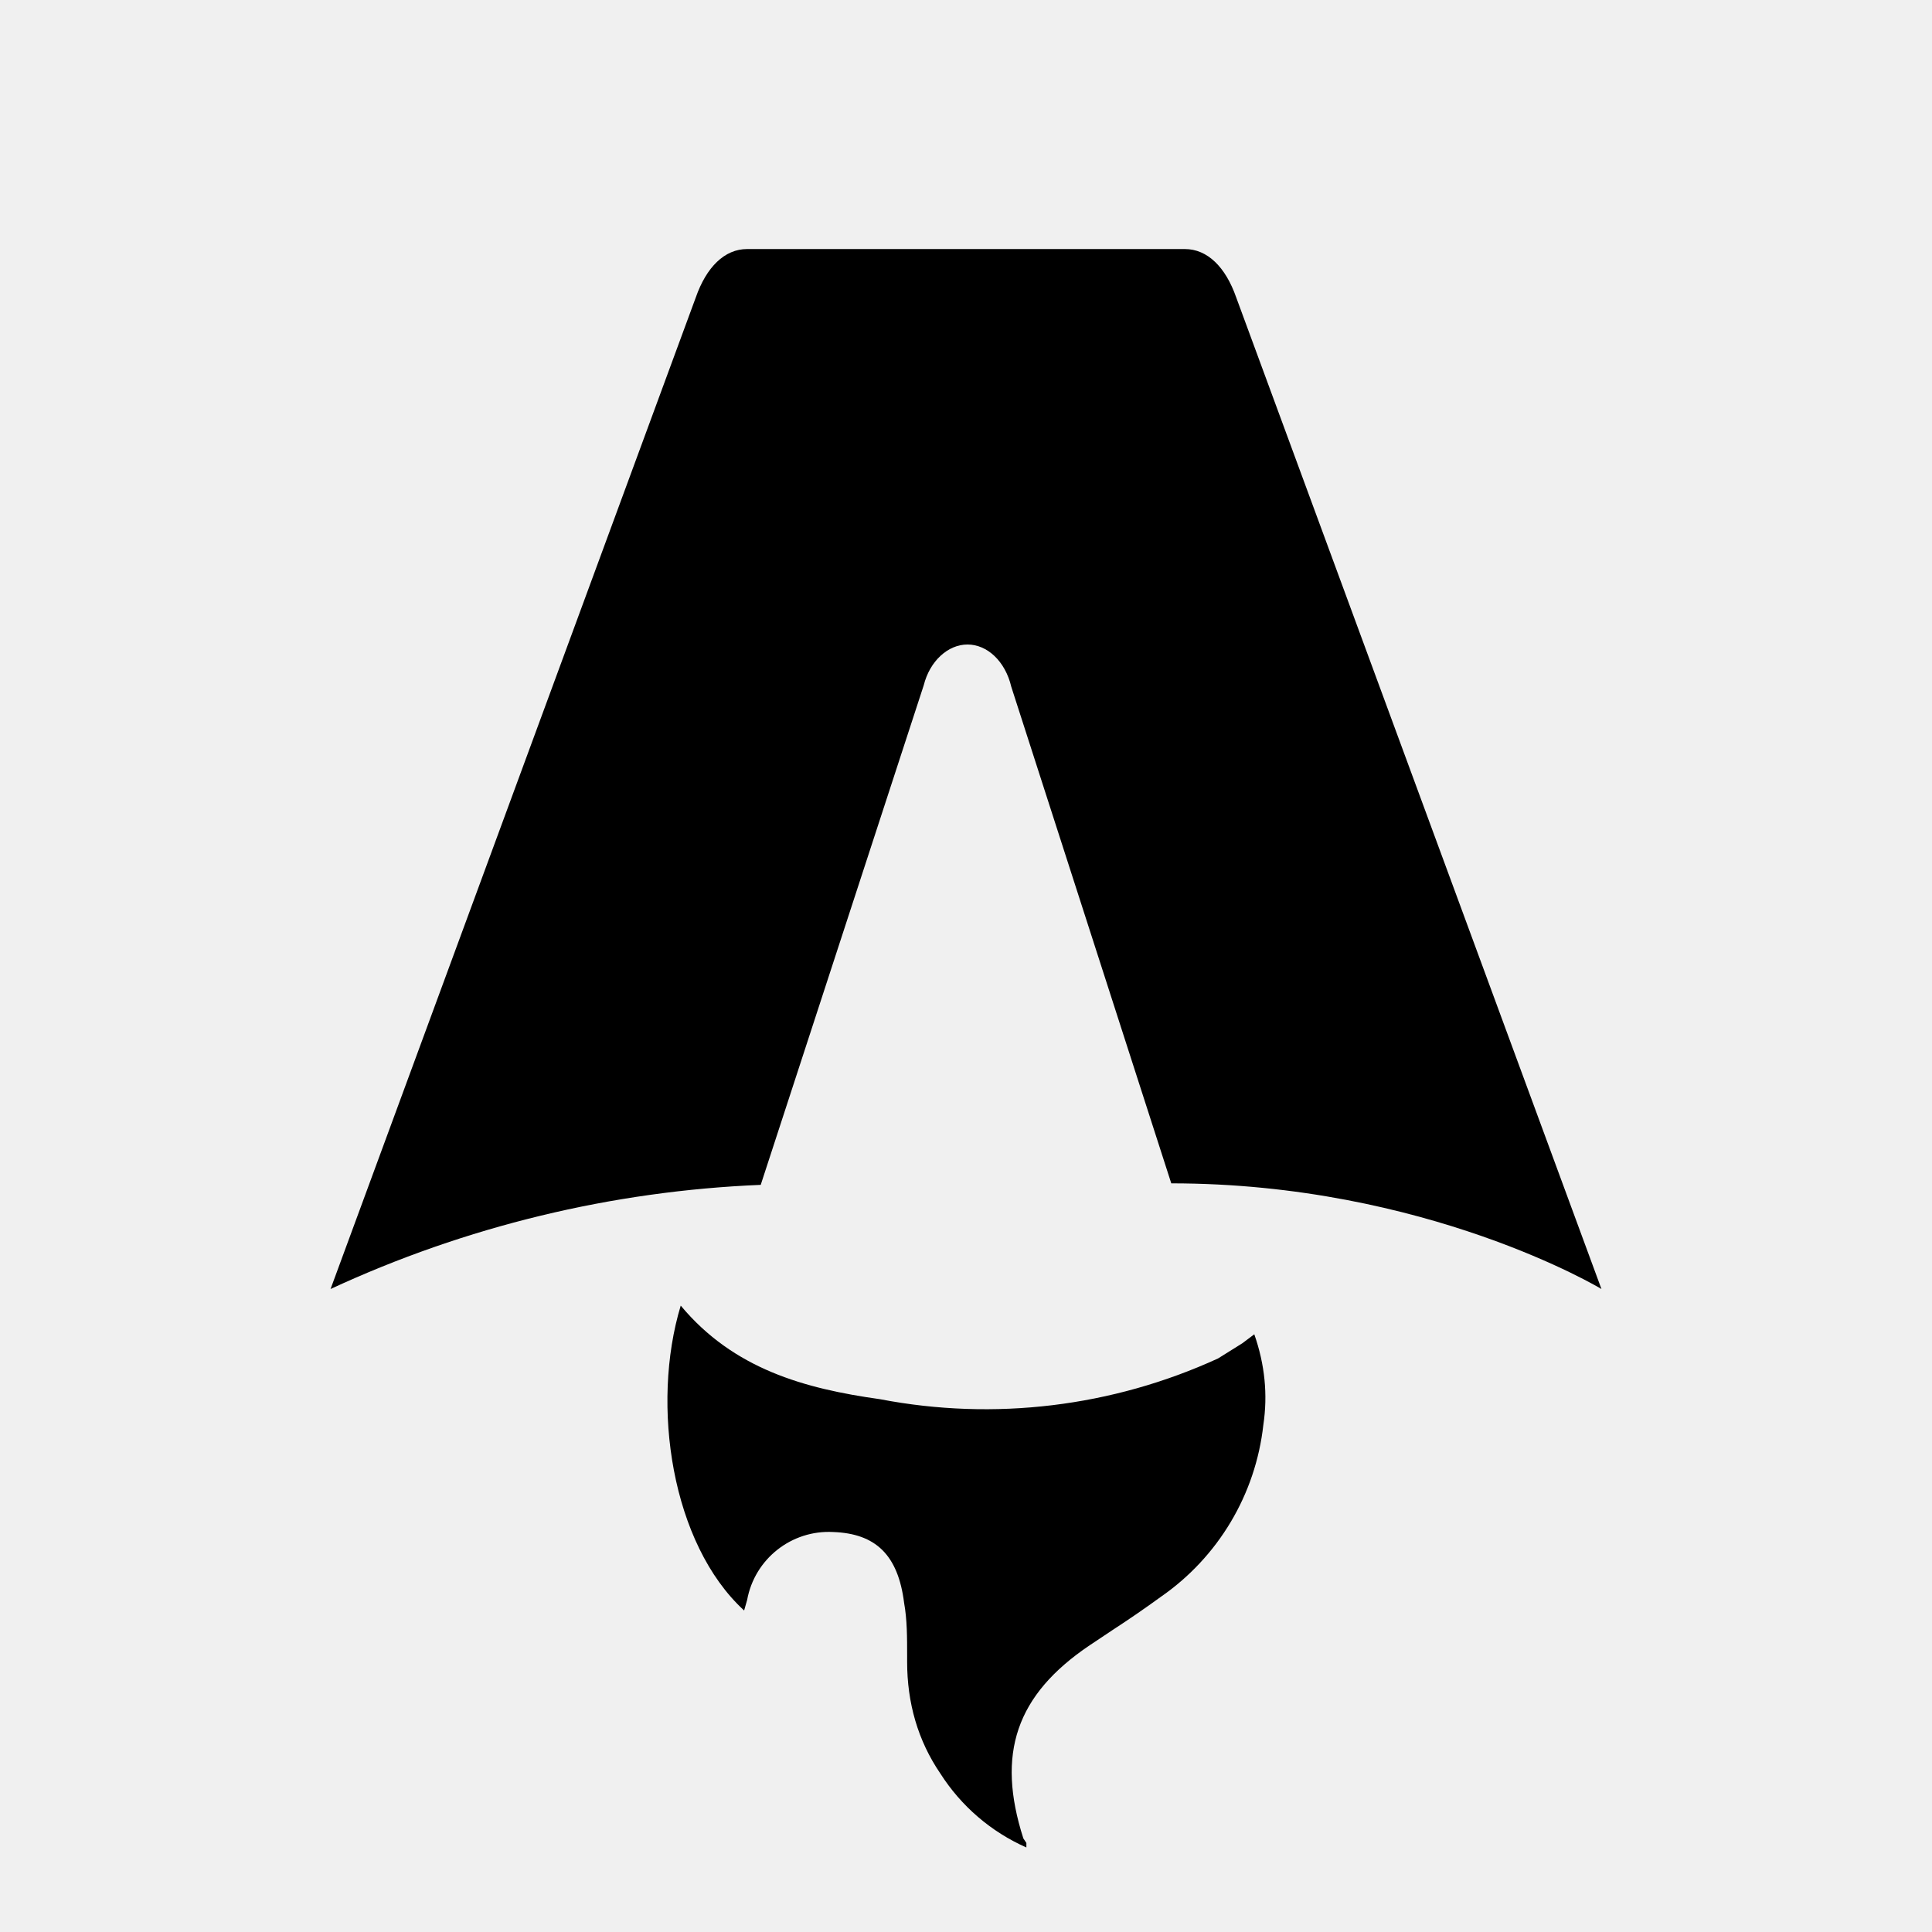
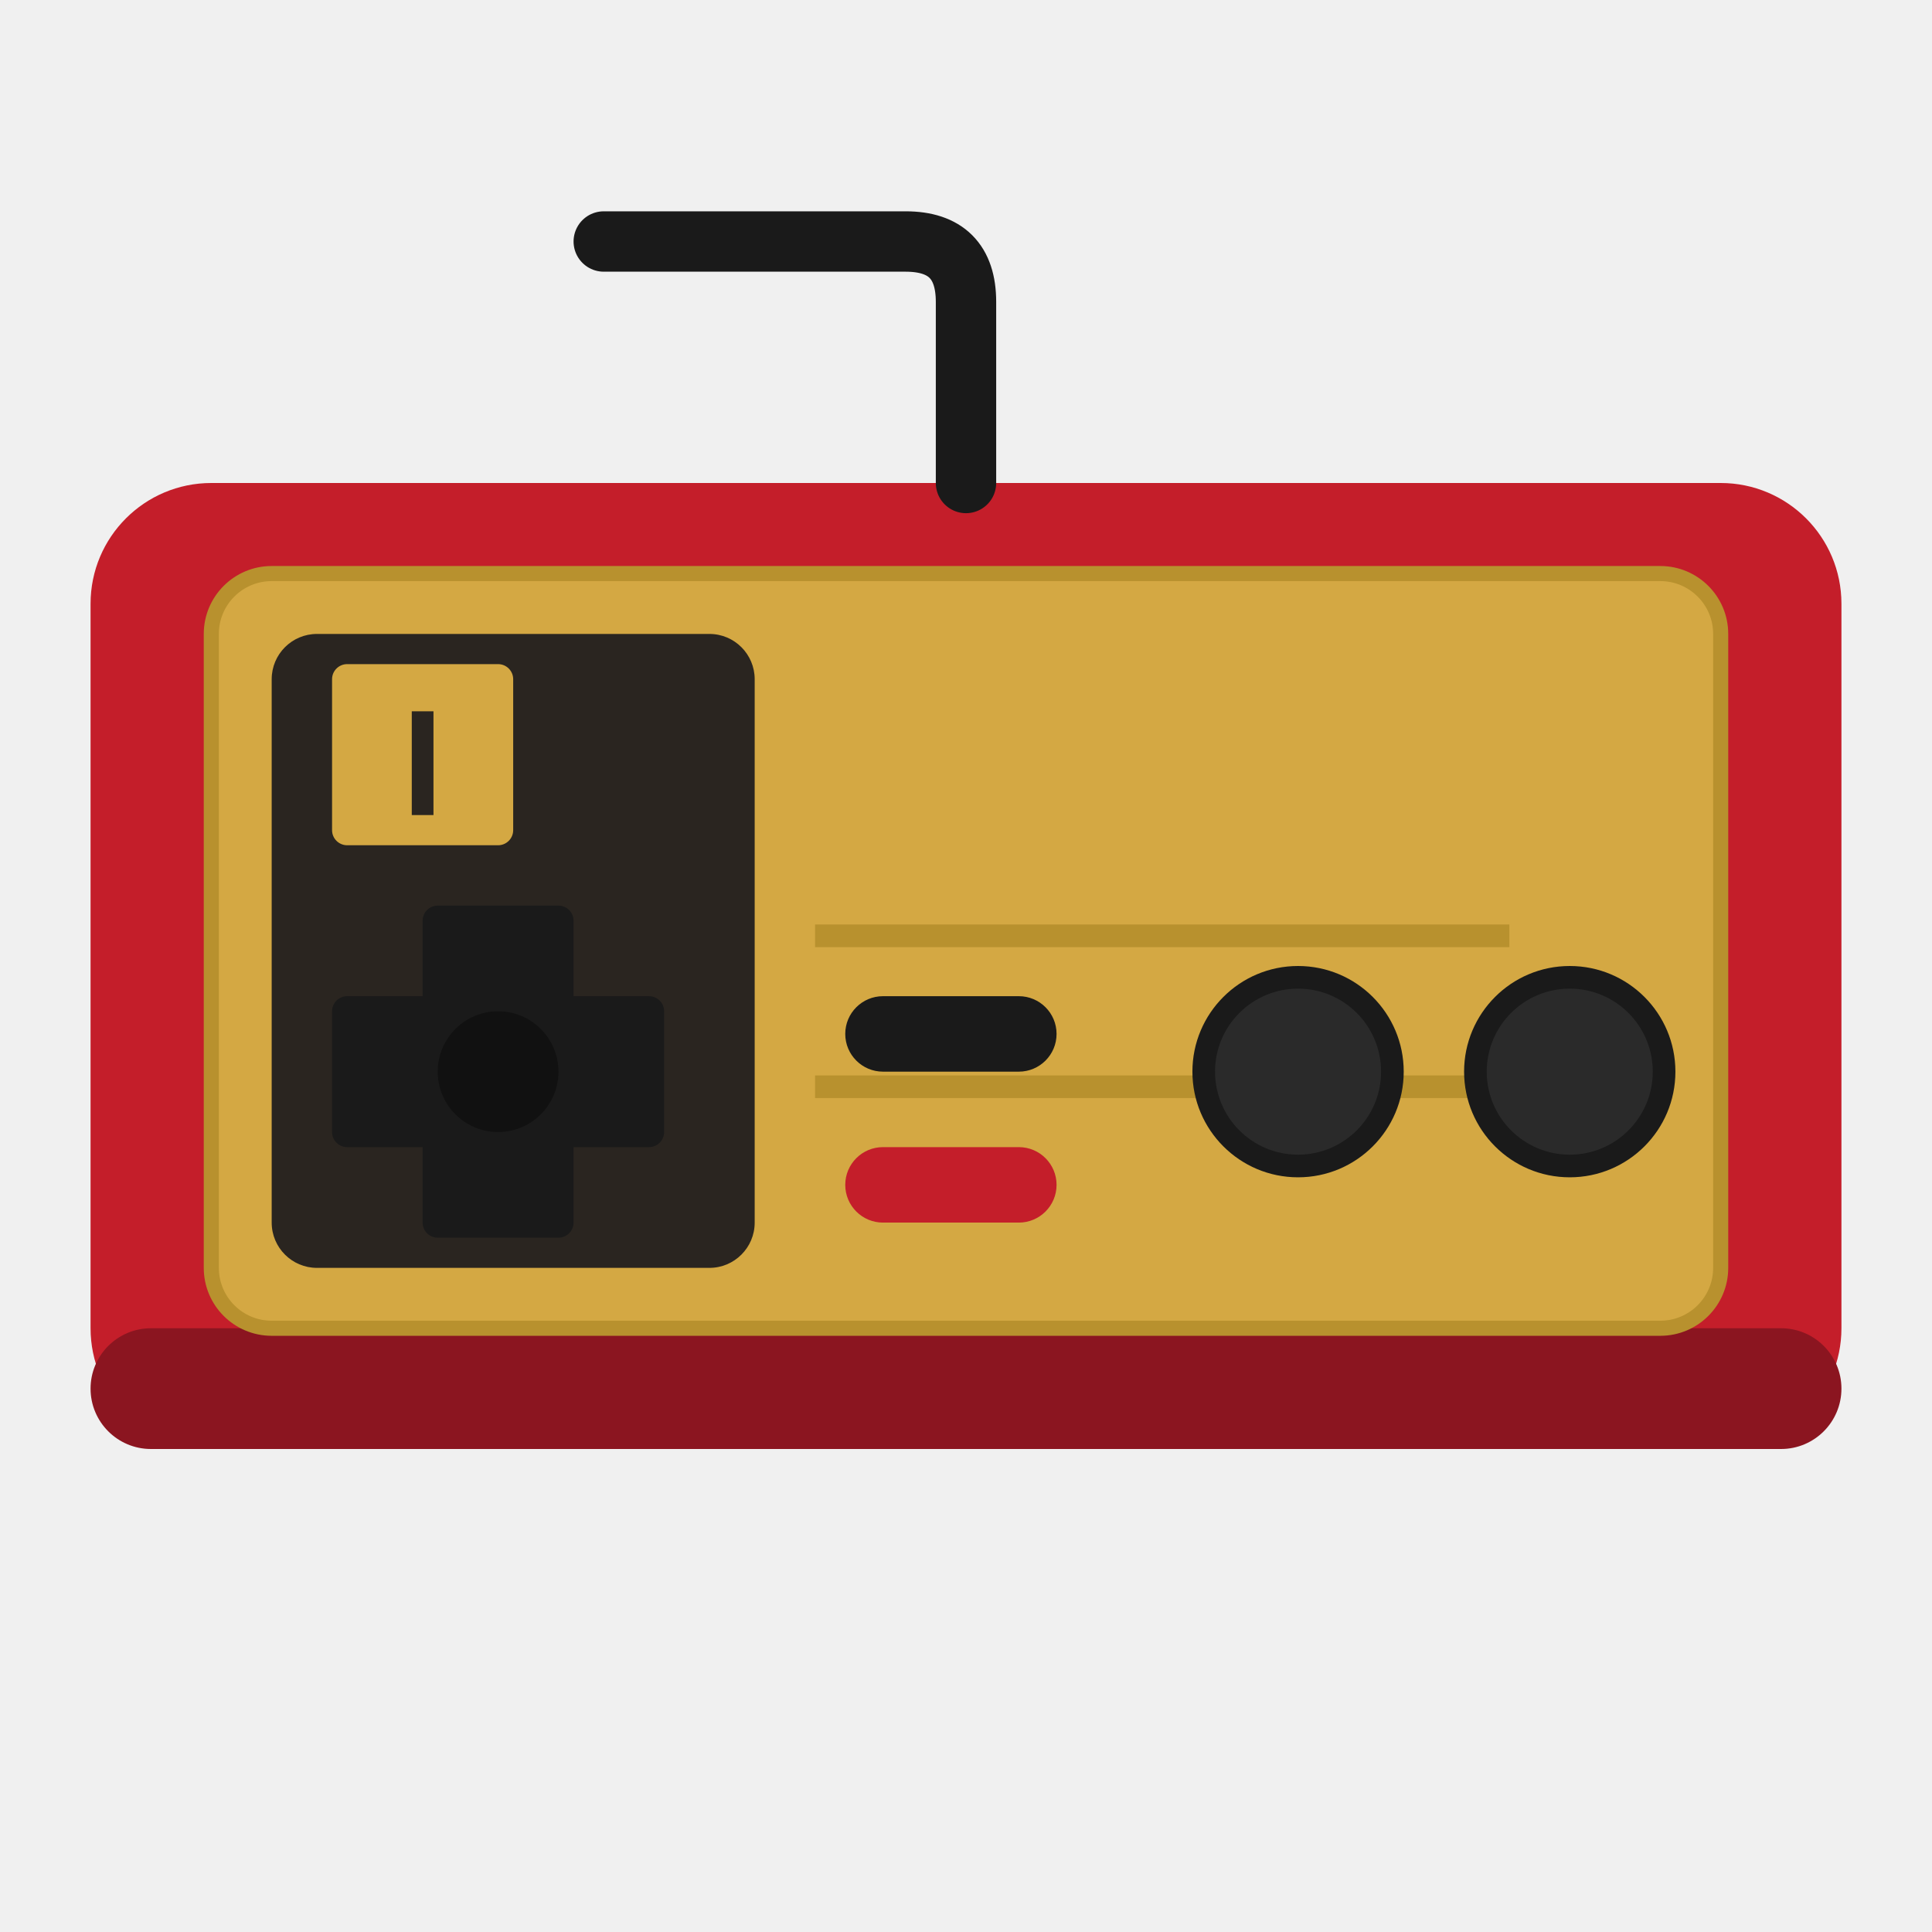
- <svg xmlns="http://www.w3.org/2000/svg" fill="none" viewBox="0 0 128 128">
-   <path d="M50.4 78.5a75.1 75.1 0 0 0-28.5 6.9l24.2-65.7c.7-2 1.9-3.2 3.4-3.2h29c1.5 0 2.7 1.2 3.4 3.2l24.2 65.7s-11.6-7-28.5-7L67 45.5c-.4-1.7-1.6-2.8-2.9-2.8-1.3 0-2.5 1.1-2.9 2.7L50.4 78.5Zm-1.1 28.2Zm-4.2-20.2c-2 6.6-.6 15.8 4.2 20.2a17.5 17.5 0 0 1 .2-.7 5.5 5.5 0 0 1 5.7-4.5c2.8.1 4.3 1.5 4.7 4.7.2 1.1.2 2.3.2 3.5v.4c0 2.7.7 5.2 2.2 7.4a13 13 0 0 0 5.7 4.9v-.3l-.2-.3c-1.8-5.6-.5-9.5 4.4-12.8l1.5-1a73 73 0 0 0 3.2-2.2 16 16 0 0 0 6.8-11.4c.3-2 .1-4-.6-6l-.8.6-1.6 1a37 37 0 0 1-22.4 2.7c-5-.7-9.7-2-13.2-6.2Z" />
-   <style>
-         path { fill: #000; }
-         @media (prefers-color-scheme: dark) {
-             path { fill: #FFF; }
-         }
-     </style>
+ <svg xmlns="http://www.w3.org/2000/svg" viewBox="0 0 128 128">
+   <rect x="6" y="32" width="116" height="64" rx="8" fill="#C41E2A" />
+   <rect x="6" y="88" width="116" height="8" rx="4" fill="#8B1520" />
+   <rect x="14" y="38" width="100" height="50" rx="4" fill="#D4A843" />
+   <rect x="14" y="38" width="100" height="50" rx="4" fill="none" stroke="#B8912E" stroke-width="1" />
+   <rect x="18" y="42" width="32" height="42" rx="3" fill="#2A2520" />
+   <rect x="22" y="44" width="12" height="12" rx="1" fill="#D4A843" />
+   <text x="28" y="54" text-anchor="middle" fill="#2A2520" font-size="10" font-family="Arial" font-weight="bold">I</text>
+   <rect x="28" y="60" width="10" height="22" rx="1" fill="#1A1A1A" />
+   <rect x="22" y="66" width="22" height="10" rx="1" fill="#1A1A1A" />
+   <circle cx="33" cy="71" r="4" fill="#111" />
+   <line x1="54" y1="62" x2="100" y2="62" stroke="#B8912E" stroke-width="1.5" />
+   <line x1="54" y1="72" x2="100" y2="72" stroke="#B8912E" stroke-width="1.5" />
+   <rect x="56" y="66" width="14" height="5" rx="2.5" fill="#1A1A1A" />
+   <rect x="56" y="76" width="14" height="5" rx="2.5" fill="#C41E2A" />
+   <circle cx="86" cy="71" r="7" fill="#1A1A1A" />
+   <circle cx="86" cy="71" r="5.5" fill="#2A2A2A" />
+   <circle cx="104" cy="71" r="7" fill="#1A1A1A" />
+   <circle cx="104" cy="71" r="5.5" fill="#2A2A2A" />
+   <path d="M64 32 L64 20 Q64 16 60 16 L40 16" stroke="#1A1A1A" stroke-width="4" fill="none" stroke-linecap="round" />
</svg>
